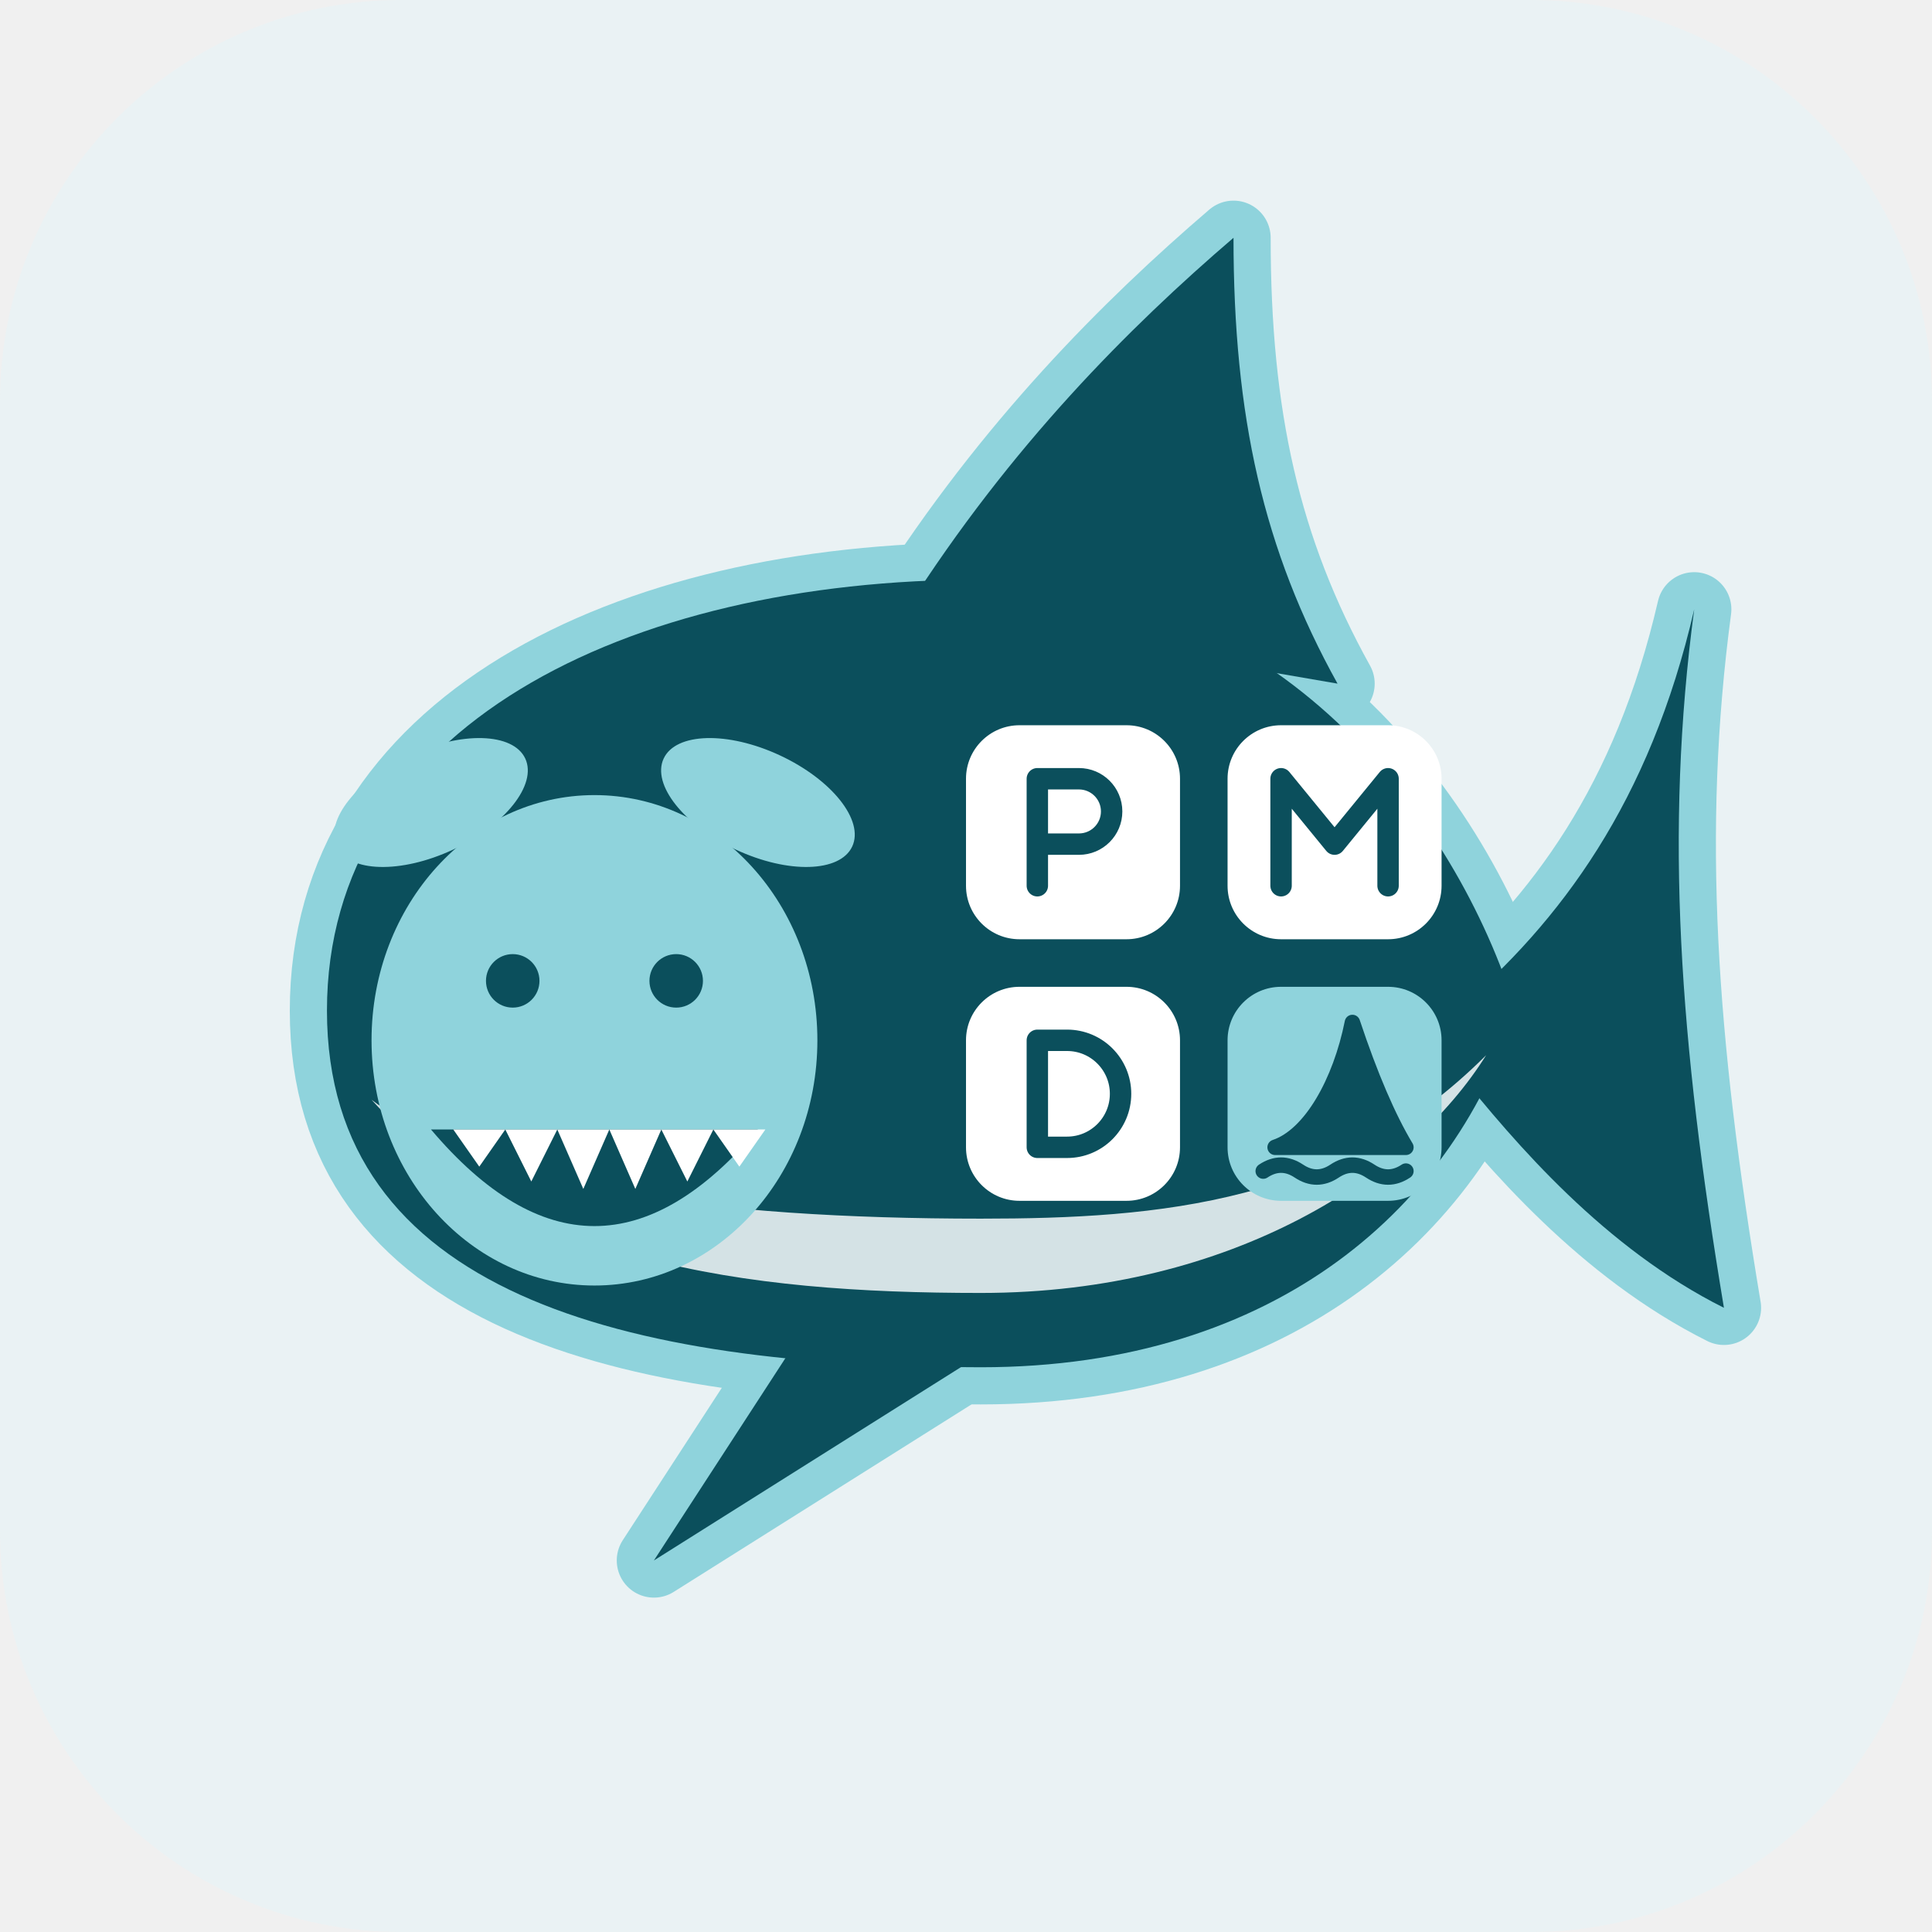
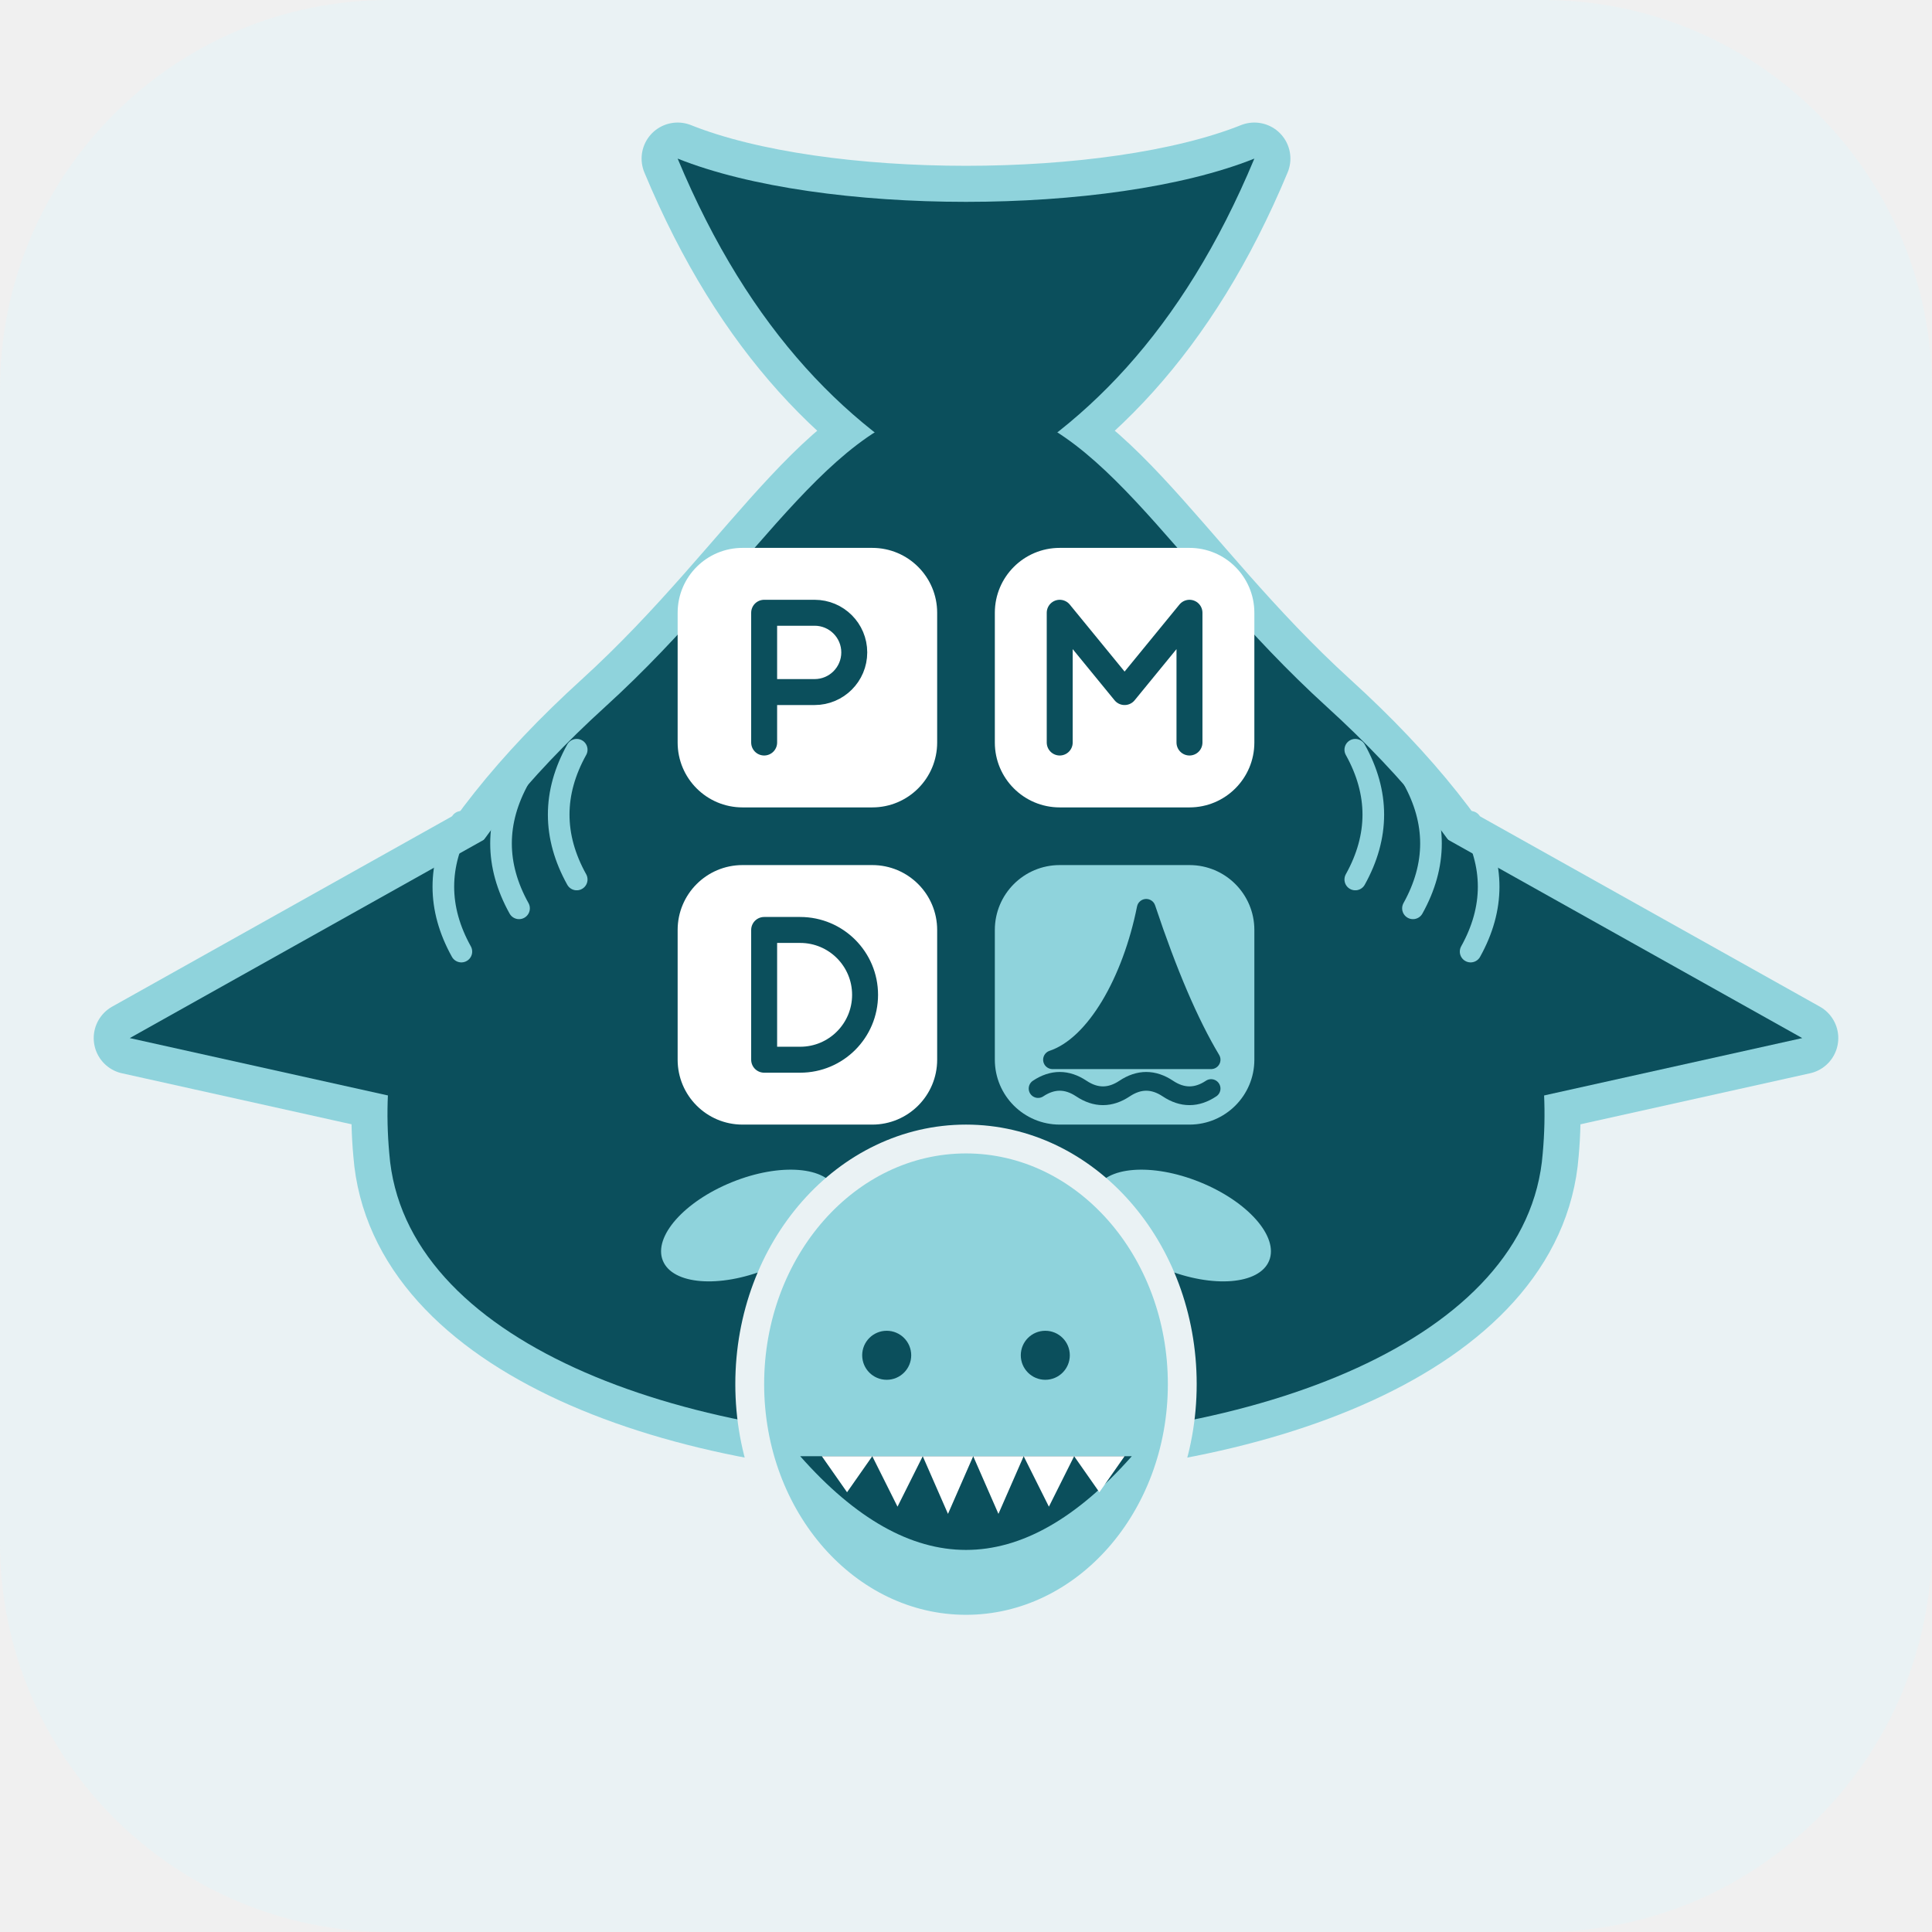
- <svg xmlns="http://www.w3.org/2000/svg" viewBox="-30 -24 260 260" role="img" aria-label="Logo Pepe Flock: tiburón oveja">
-   <rect x="-30" y="-24" width="260" height="260" rx="54" fill="#EAF2F4" />
+ <svg xmlns="http://www.w3.org/2000/svg" viewBox="-34 -34 268 268" role="img" aria-label="Logo Pepe Flock: tiburón oveja">
+   <rect x="-34" y="-34" width="268" height="268" rx="54" fill="#EAF2F4" />
  <g fill="#8FD3DC" stroke="#8FD3DC" stroke-width="10" stroke-linejoin="round">
-     <path d="M14 112 C14 74 54 54 102 54 C142 54 166 86 174 112 C166 138 142 160 102 160 C54 160 14 150 14 112 Z" />
-     <path d="M166 112 C180 100 192 84 198 58 C194 88 196 116 202 152 C186 144 174 130 166 120 Z" />
-     <path d="M92 58 C106 36 122 20 136 8 C136 32 140 50 150 68 Z" />
-     <path d="M84 146 L58 186 L112 152 Z" />
+     <path d="M100 22 C118 22 128 44 150 64 C172 84 182 104 180 126 C178 152 140 166 100 166 C60 166 22 152 20 126 C18 104 28 84 50 64 C72 44 82 22 100 22 Z" />
+     <path d="M100 34 C84 26 70 12 60 -12 C80 -4 120 -4 140 -12 C130 12 116 26 100 34 Z" />
+     <path d="M34 82 L-16 110 L38 122 Z" />
+     <path d="M166 82 L216 110 L162 122 Z" />
  </g>
  <g fill="#0B4F5C">
-     <path d="M14 112 C14 74 54 54 102 54 C142 54 166 86 174 112 C166 138 142 160 102 160 C54 160 14 150 14 112 Z" />
-     <path d="M166 112 C180 100 192 84 198 58 C194 88 196 116 202 152 C186 144 174 130 166 120 Z" />
-     <path d="M92 58 C106 36 122 20 136 8 C136 32 140 50 150 68 Z" />
-     <path d="M84 146 L58 186 L112 152 Z" />
+     <path d="M100 22 C118 22 128 44 150 64 C172 84 182 104 180 126 C178 152 140 166 100 166 C60 166 22 152 20 126 C18 104 28 84 50 64 C72 44 82 22 100 22 Z" />
+     <path d="M100 34 C84 26 70 12 60 -12 C80 -4 120 -4 140 -12 C130 12 116 26 100 34 Z" />
+     <path d="M34 82 L-16 110 L38 122 Z" />
+     <path d="M166 82 L216 110 L162 122 Z" />
  </g>
-   <path d="M20 124 C40 146 70 150 102 150 C136 150 160 134 170 118 C150 138 126 140 102 140 C66 140 36 136 20 124 Z" fill="#EAF2F4" opacity=".9" />
-   <g transform="translate(52 40) scale(.8)">
-     <g fill="#FFFFFF">
-       <rect x="60" y="42" width="36" height="36" rx="9" />
-       <rect x="104" y="42" width="36" height="36" rx="9" />
-       <rect x="60" y="86" width="36" height="36" rx="9" />
-     </g>
-     <path transform="translate(60 42)" d="M12 27 V9 H19 a5.5 5.5 0 0 1 0 11 H12" fill="none" stroke="#0B4F5C" stroke-width="3.6" stroke-linecap="round" stroke-linejoin="round" />
-     <path transform="translate(104 42)" d="M9 27 V9 L18 20 L27 9 V27" fill="none" stroke="#0B4F5C" stroke-width="3.6" stroke-linecap="round" stroke-linejoin="round" />
-     <path transform="translate(60 86)" d="M12 27 V9 H17 a9 9 0 0 1 0 18 Z" fill="none" stroke="#0B4F5C" stroke-width="3.6" stroke-linecap="round" stroke-linejoin="round" />
-     <rect x="104" y="86" width="36" height="36" rx="9" fill="#8FD3DC" />
-     <g transform="translate(104 86)" fill="none" stroke="#0B4F5C" stroke-width="2.6" stroke-linecap="round" stroke-linejoin="round">
-       <path d="M8 27 C14 25 19 16 21 6 C24 15 27 22 30 27 Z" fill="#0B4F5C" />
-       <path d="M6 31 q3 -2 6 0 t6 0 t6 0 t6 0" />
-     </g>
+   <g fill="none" stroke="#8FD3DC" stroke-width="3" stroke-linecap="round">
+     <path d="M30 80 q-5 9 0 18" />
+     <path d="M38 74 q-5 9 0 18" />
+     <path d="M46 70 q-5 9 0 18" />
+     <path d="M170 80 q5 9 0 18" />
+     <path d="M162 74 q5 9 0 18" />
+     <path d="M154 70 q5 9 0 18" />
+   </g>
+   <g fill="#FFFFFF">
+     <rect x="60" y="42" width="36" height="36" rx="9" />
+     <rect x="104" y="42" width="36" height="36" rx="9" />
+     <rect x="60" y="86" width="36" height="36" rx="9" />
+   </g>
+   <path transform="translate(60 42)" d="M12 27 V9 H19 a5.5 5.5 0 0 1 0 11 H12" fill="none" stroke="#0B4F5C" stroke-width="3.6" stroke-linecap="round" stroke-linejoin="round" />
+   <path transform="translate(104 42)" d="M9 27 V9 L18 20 L27 9 V27" fill="none" stroke="#0B4F5C" stroke-width="3.6" stroke-linecap="round" stroke-linejoin="round" />
+   <path transform="translate(60 86)" d="M12 27 V9 H17 a9 9 0 0 1 0 18 Z" fill="none" stroke="#0B4F5C" stroke-width="3.6" stroke-linecap="round" stroke-linejoin="round" />
+   <rect x="104" y="86" width="36" height="36" rx="9" fill="#8FD3DC" />
+   <g transform="translate(104 86)" fill="none" stroke="#0B4F5C" stroke-width="2.6" stroke-linecap="round" stroke-linejoin="round">
+     <path d="M8 27 C14 25 19 16 21 6 C24 15 27 22 30 27 Z" fill="#0B4F5C" />
+     <path d="M6 31 q3 -2 6 0 t6 0 t6 0 t6 0" />
  </g>
  <g fill="#8FD3DC">
-     <ellipse cx="28" cy="84" rx="14" ry="7" transform="rotate(-25 28 84)" />
-     <ellipse cx="72" cy="84" rx="14" ry="7" transform="rotate(25 72 84)" />
-     <ellipse cx="50" cy="116" rx="30" ry="33" />
+     <ellipse cx="70" cy="136" rx="13" ry="6.5" transform="rotate(-22 70 136)" />
+     <ellipse cx="130" cy="136" rx="13" ry="6.5" transform="rotate(22 130 136)" />
  </g>
+   <ellipse cx="100" cy="158" rx="30" ry="34" fill="#8FD3DC" stroke="#EAF2F4" stroke-width="4" />
  <g fill="#0B4F5C">
-     <circle cx="39" cy="108" r="3.6" />
-     <circle cx="61" cy="108" r="3.6" />
+     <circle cx="89" cy="154" r="3.4" />
+     <circle cx="111" cy="154" r="3.4" />
  </g>
-   <path d="M28 128 Q50 154 72 128 Z" fill="#0B4F5C" />
-   <path d="M31 128 h7 l-3.5 5 Z" fill="#fff" />
-   <path d="M38 128 h7 l-3.5 7 Z" fill="#fff" />
-   <path d="M45 128 h7 l-3.5 8 Z" fill="#fff" />
-   <path d="M52 128 h7 l-3.5 8 Z" fill="#fff" />
-   <path d="M59 128 h7 l-3.5 7 Z" fill="#fff" />
-   <path d="M66 128 h7 l-3.5 5 Z" fill="#fff" />
+   <path d="M77 168 Q100 194 123 168 Z" fill="#0B4F5C" />
+   <path d="M80 168 h7 l-3.5 5 Z" fill="#fff" />
+   <path d="M87 168 h7 l-3.5 7 Z" fill="#fff" />
+   <path d="M94 168 h7 l-3.5 8 Z" fill="#fff" />
+   <path d="M101 168 h7 l-3.5 8 Z" fill="#fff" />
+   <path d="M108 168 h7 l-3.5 7 Z" fill="#fff" />
+   <path d="M115 168 h7 l-3.5 5 Z" fill="#fff" />
</svg>
